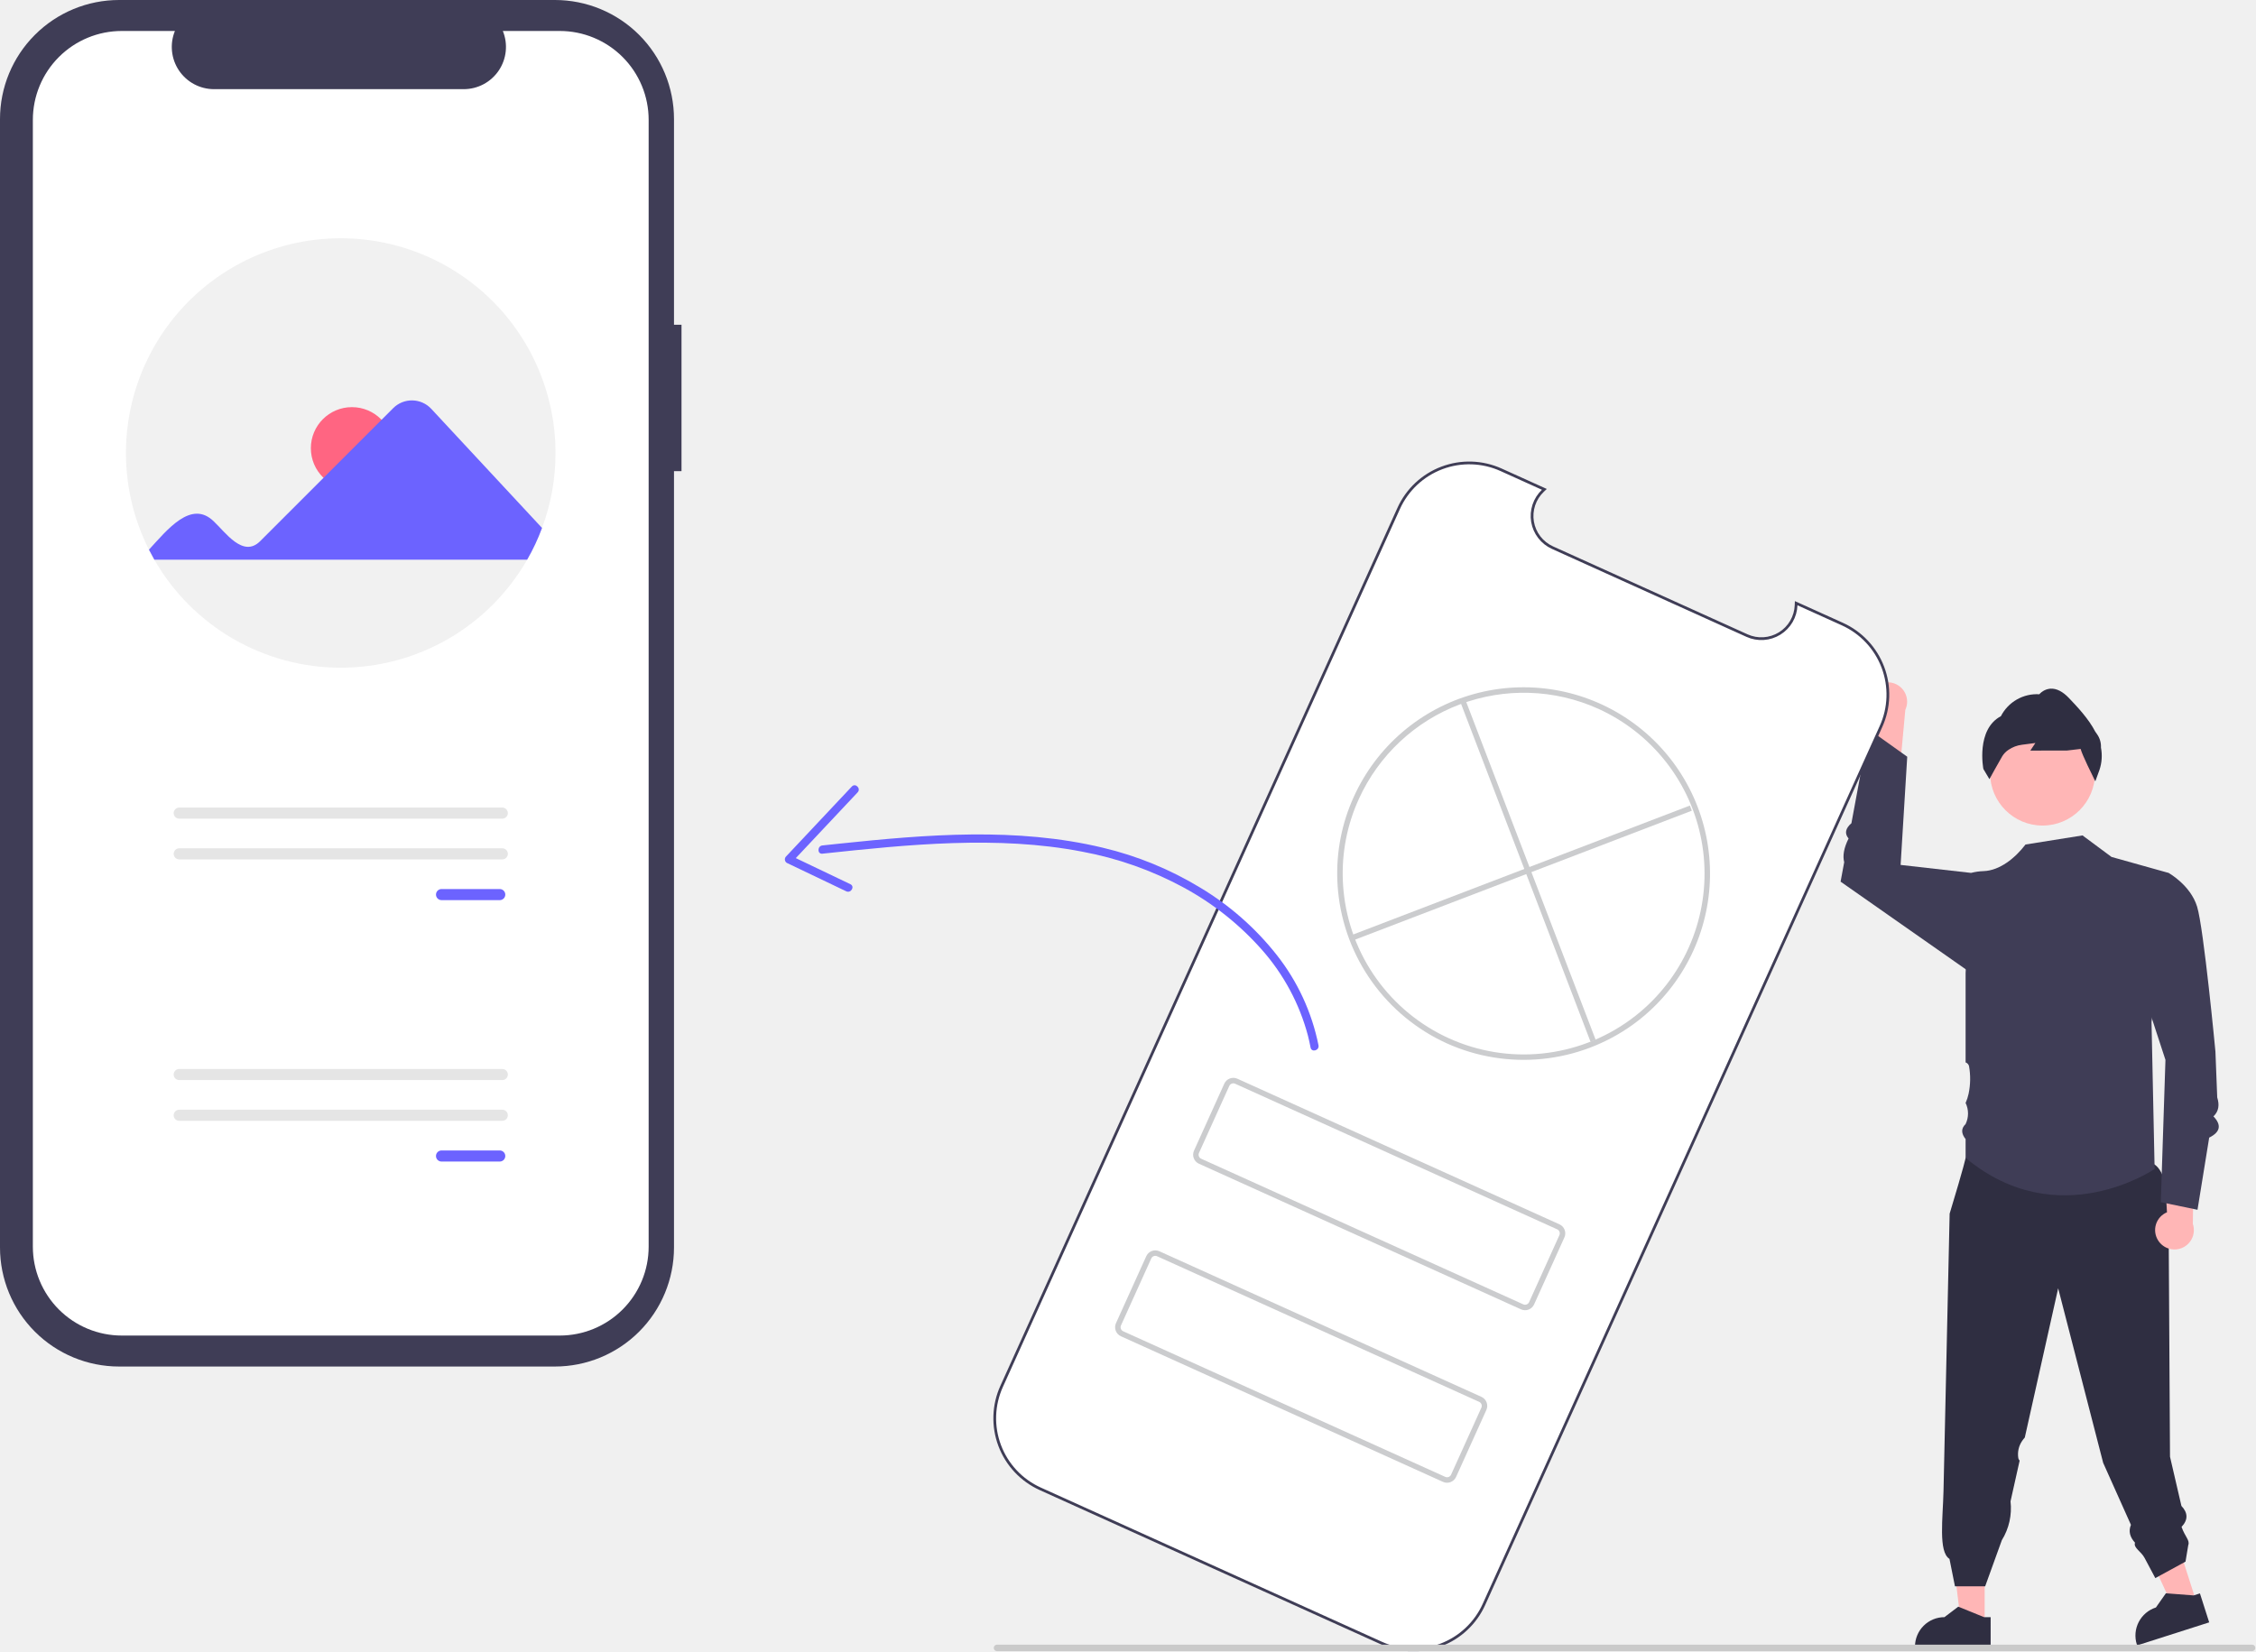
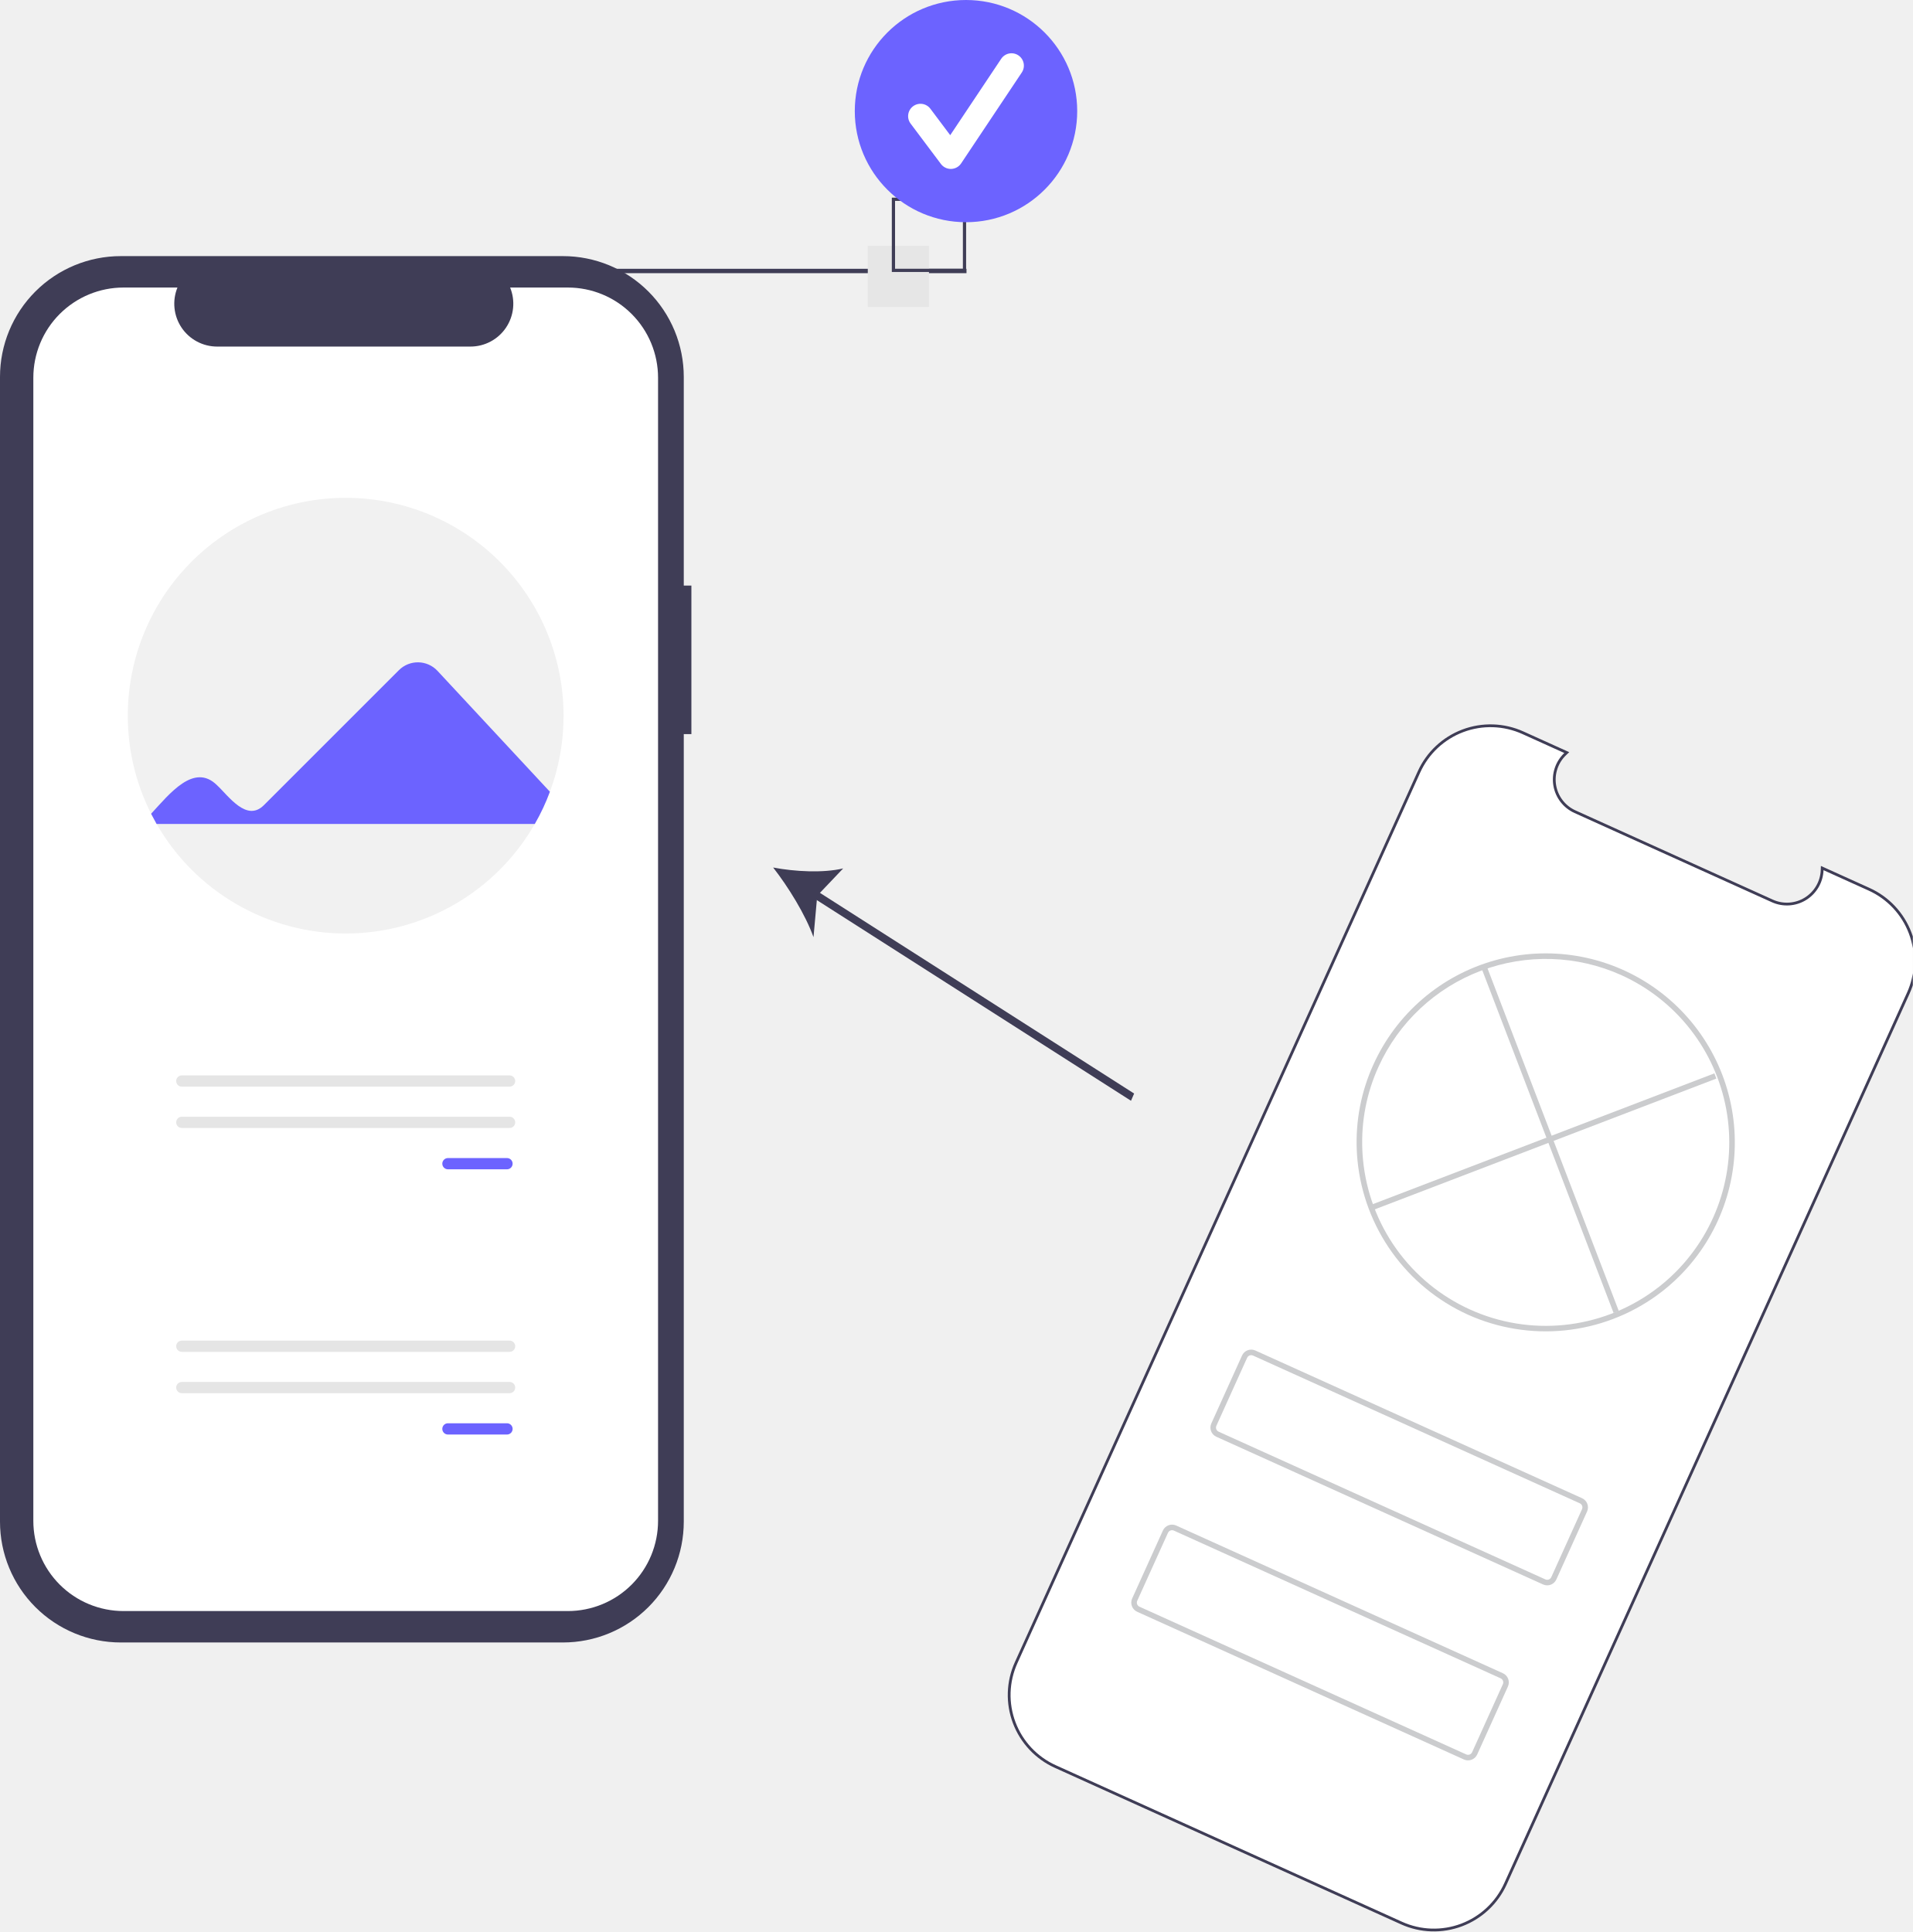
- <svg xmlns="http://www.w3.org/2000/svg" width="822" height="602" viewBox="0 0 822 602" fill="none">
-   <g clip-path="url(#clip0_136_2487)">
-     <path d="M800.344 584.002L792.2 586.607L778.279 556.436L790.298 552.591L800.344 584.002Z" fill="#FFB6B6" />
-     <path d="M804.945 591.232L778.687 599.63L778.581 599.298C777.714 596.587 777.96 593.643 779.263 591.114C780.567 588.584 782.822 586.676 785.532 585.808L789.165 580.635L799.278 581.412L801.57 580.679L804.945 591.232Z" fill="#2F2E41" />
-     <path d="M723.134 592.124H714.584L710.517 559.146H723.135L723.134 592.124Z" fill="#FFB6B6" />
-     <path d="M725.314 600.412L697.746 600.411V600.062C697.746 597.217 698.877 594.487 700.889 592.475C702.901 590.463 705.631 589.332 708.476 589.332L713.513 585.512L722.908 589.333L725.315 589.333L725.314 600.412Z" fill="#2F2E41" />
-     <path d="M682.298 251.324C681.657 252.123 681.199 253.054 680.956 254.05C680.713 255.047 680.692 256.084 680.893 257.089C681.095 258.094 681.514 259.043 682.122 259.869C682.73 260.694 683.512 261.377 684.412 261.868L680.311 286.45L692.148 281.197L694.228 258.658C694.952 257.091 695.077 255.313 694.578 253.661C694.079 252.008 692.991 250.596 691.521 249.692C690.05 248.788 688.299 248.455 686.599 248.755C684.9 249.056 683.369 249.97 682.298 251.324Z" fill="#FFB6B6" />
-     <path d="M790.222 455.247C790.222 455.247 792.217 429.277 785.149 424.454C778.081 419.631 719.809 417.203 719.809 417.203L716.191 421.962C716.191 421.962 715.863 424.184 710.375 442.288L708.14 543.341C707.918 553.193 706.2 565.571 710.315 568.101L712.315 578.101H723.315L729.392 561.289C732.011 557.059 733.127 552.069 732.559 547.126L735.877 532.284C735.645 532.05 735.482 531.757 735.405 531.437C735.03 529.226 735.527 526.955 736.792 525.102C737.085 524.669 737.408 524.257 737.759 523.869L749.916 469.487L766.315 533.101L776.436 555.697C775.441 558.066 776.102 560.212 777.916 562.203C777.242 564.055 780.155 565.356 781.405 567.751L785.315 575.101L796.315 569.101L797.315 563.101C797.981 561.322 796.19 560.143 794.87 556.447C797.333 553.832 797.199 551.285 794.825 548.797L790.667 530.866L790.619 522.646L790.567 513.86L790.222 455.247Z" fill="#2F2E41" />
-     <path d="M744.229 300.854C754.783 300.854 763.338 292.298 763.338 281.745C763.338 271.191 754.783 262.636 744.229 262.636C733.676 262.636 725.12 271.191 725.12 281.745C725.12 292.298 733.676 300.854 744.229 300.854Z" fill="#FFB6B6" />
-     <path d="M763.454 284.736L763.138 284.105C762.65 283.129 758.61 275.015 758.102 272.929L753.017 273.527L739.775 273.529L741.615 270.769L736.75 271.404C734.972 271.62 733.272 272.261 731.793 273.272C730.886 273.875 730.119 274.666 729.545 275.591C727.807 278.566 725.152 283.434 725.125 283.483L724.871 283.948L722.665 280.237C722.636 280.093 719.902 265.832 729.052 260.996C730.357 258.448 732.375 256.335 734.861 254.916C737.347 253.497 740.193 252.834 743.05 253.007C744.095 251.816 745.567 251.084 747.147 250.97C749.318 250.857 751.571 251.997 753.834 254.373C756.839 257.529 760.956 261.851 763.446 266.65L764.132 267.63C765.108 269.032 765.591 270.719 765.507 272.425C766.035 275.148 765.847 277.962 764.961 280.591L763.454 284.736Z" fill="#2F2E41" />
-     <path d="M790.133 318.109L769.363 312.293L758.789 304.449L738.018 307.763L737.928 307.88C734.291 312.604 728.685 317.271 722.726 317.457C721.193 317.507 719.67 317.726 718.184 318.109L716.19 354.569V387.168C716.502 387.272 716.781 387.456 717.001 387.7C717.22 387.944 717.374 388.24 717.446 388.561C718.031 391.884 717.976 395.288 717.283 398.591C717.037 399.743 716.671 400.865 716.19 401.94C716.77 403.14 717.071 404.456 717.071 405.789C717.071 407.121 716.77 408.437 716.19 409.637C714.415 411.329 714.644 413.174 716.19 415.117V421.962C749.903 450.09 785.061 426.005 785.061 426.005L783.933 372.464L790.133 318.109Z" fill="#3F3D56" />
-     <path d="M722.843 323.117L718.185 318.109L692.512 315.201L694.921 275.771L680.924 265.785L674.585 300.002C672.406 301.888 672.001 303.745 673.554 305.571C671.808 309.061 671.36 311.899 671.953 314.213L670.641 321.296L718.144 354.569L722.843 323.117Z" fill="#3F3D56" />
-     <path d="M786.343 452.048C785.791 451.184 785.434 450.21 785.299 449.194C785.163 448.177 785.252 447.144 785.56 446.165C785.867 445.187 786.385 444.288 787.077 443.532C787.77 442.776 788.619 442.181 789.566 441.788L788.103 416.909L799.315 423.391L798.986 446.024C799.539 447.659 799.474 449.44 798.802 451.03C798.13 452.62 796.899 453.908 795.34 454.651C793.782 455.393 792.005 455.539 790.347 455.059C788.689 454.579 787.264 453.508 786.343 452.048Z" fill="#FFB6B6" />
-     <path d="M782.33 324.331L790.133 318.109C790.133 318.109 798.112 322.51 800.54 330.401C802.968 338.292 807.217 383.211 807.217 383.211L807.872 399.936C808.712 402.589 808.492 404.955 806.492 406.841C809.498 409.951 809.05 412.541 804.943 414.581L800.684 440.877L787.315 438.101L789.007 386.246L778.081 352.861L782.33 324.331Z" fill="#3F3D56" />
-     <path d="M248.315 118.343H245.579V43.384C245.579 37.687 244.457 32.045 242.276 26.782C240.096 21.518 236.9 16.735 232.872 12.707C228.843 8.678 224.061 5.483 218.797 3.302C213.533 1.122 207.892 3.93975e-06 202.195 0H43.384C31.878 -2.38694e-05 20.843 4.571 12.707 12.707C4.571 20.843 2.65216e-05 31.878 0 43.384V454.614C-5.30433e-06 466.12 4.571 477.155 12.707 485.291C20.843 493.427 31.878 497.998 43.384 497.998H202.194C207.892 497.998 213.533 496.876 218.797 494.696C224.06 492.515 228.843 489.32 232.872 485.291C236.9 481.263 240.096 476.48 242.276 471.216C244.456 465.953 245.579 460.311 245.579 454.614V171.7H248.315V118.343Z" fill="#3F3D56" />
-     <path d="M203.945 11.287H183.215C184.168 13.624 184.532 16.16 184.274 18.671C184.017 21.182 183.146 23.591 181.738 25.686C180.33 27.781 178.428 29.498 176.2 30.685C173.973 31.872 171.487 32.493 168.963 32.493H77.983C75.459 32.493 72.973 31.872 70.746 30.685C68.518 29.498 66.616 27.781 65.208 25.686C63.8 23.591 62.929 21.182 62.672 18.671C62.414 16.16 62.778 13.624 63.731 11.287H44.37C35.777 11.287 27.536 14.7 21.46 20.776C15.384 26.852 11.971 35.093 11.971 43.686V454.312C11.971 458.567 12.809 462.78 14.437 466.711C16.065 470.642 18.452 474.213 21.46 477.222C24.469 480.23 28.04 482.617 31.971 484.245C35.902 485.873 40.115 486.711 44.369 486.711H203.945C208.199 486.711 212.412 485.873 216.343 484.245C220.274 482.617 223.846 480.23 226.854 477.222C229.863 474.213 232.249 470.642 233.877 466.711C235.505 462.78 236.343 458.567 236.343 454.312V43.686C236.343 39.431 235.505 35.218 233.877 31.287C232.249 27.357 229.863 23.785 226.854 20.776C223.846 17.768 220.274 15.382 216.343 13.753C212.412 12.125 208.199 11.287 203.945 11.287Z" fill="white" />
-     <path d="M202.41 165.082C202.422 174.41 200.758 183.664 197.499 192.404C196.019 196.407 194.204 200.278 192.072 203.975C185.219 215.934 175.329 225.871 163.404 232.781C151.478 239.692 137.94 243.331 124.157 243.331C110.374 243.331 96.835 239.692 84.91 232.781C72.984 225.871 63.095 215.934 56.242 203.975C55.548 202.773 54.89 201.552 54.268 200.313C48.949 189.762 46.088 178.142 45.901 166.327C45.713 154.512 48.203 142.807 53.185 132.092C58.167 121.377 65.51 111.928 74.665 104.456C83.82 96.984 94.547 91.683 106.043 88.948C117.54 86.214 129.506 86.119 141.044 88.67C152.582 91.221 163.393 96.351 172.665 103.677C181.937 111.002 189.43 120.332 194.582 130.967C199.733 141.602 202.41 153.265 202.41 165.082Z" fill="#F1F1F1" />
-     <path d="M128.226 178.293C136.488 178.293 143.186 171.595 143.186 163.332C143.186 155.07 136.488 148.372 128.226 148.372C119.964 148.372 113.266 155.07 113.266 163.332C113.266 171.595 119.964 178.293 128.226 178.293Z" fill="#FF6582" />
-     <path d="M54.269 200.313C60.86 193.19 69.672 181.881 77.936 190.052C82.084 193.907 88.575 203.459 94.789 197.214L143.311 148.692C144.224 147.79 145.309 147.08 146.501 146.603C147.693 146.126 148.968 145.893 150.251 145.916C151.535 145.939 152.8 146.218 153.974 146.737C155.148 147.256 156.207 148.005 157.087 148.939L197.499 192.404C196.019 196.407 194.204 200.278 192.072 203.975H56.242L54.269 200.313Z" fill="#6C63FF" />
-     <path d="M160.875 323.99C160.339 323.991 159.826 324.205 159.448 324.584C159.07 324.963 158.857 325.476 158.857 326.012C158.857 326.547 159.07 327.061 159.448 327.44C159.826 327.819 160.339 328.032 160.875 328.033H182.089C182.625 328.033 183.139 327.82 183.518 327.441C183.897 327.062 184.11 326.548 184.11 326.012C184.11 325.475 183.897 324.961 183.518 324.582C183.139 324.203 182.625 323.99 182.089 323.99H160.875Z" fill="#6C63FF" />
-     <path d="M65.298 294.297C64.762 294.297 64.248 294.51 63.868 294.889C63.489 295.268 63.276 295.782 63.276 296.318C63.276 296.854 63.489 297.369 63.868 297.748C64.248 298.127 64.762 298.34 65.298 298.34H183.016C183.552 298.34 184.066 298.127 184.445 297.748C184.825 297.369 185.038 296.854 185.038 296.318C185.038 295.782 184.825 295.268 184.445 294.889C184.066 294.51 183.552 294.297 183.016 294.297H65.298Z" fill="#E5E5E5" />
-     <path d="M65.298 309.143C64.763 309.144 64.25 309.358 63.872 309.737C63.494 310.116 63.281 310.629 63.281 311.165C63.281 311.7 63.494 312.214 63.872 312.593C64.25 312.972 64.763 313.185 65.298 313.186H183.016C183.282 313.187 183.546 313.135 183.791 313.034C184.037 312.933 184.261 312.784 184.449 312.596C184.637 312.408 184.786 312.185 184.888 311.94C184.99 311.694 185.042 311.431 185.042 311.165C185.042 310.899 184.99 310.636 184.888 310.39C184.786 310.145 184.637 309.922 184.449 309.734C184.261 309.546 184.037 309.397 183.791 309.296C183.546 309.194 183.282 309.143 183.016 309.143H65.298Z" fill="#E5E5E5" />
-     <path d="M160.874 419.257C160.338 419.257 159.824 419.47 159.445 419.849C159.066 420.228 158.853 420.742 158.853 421.278C158.853 421.814 159.066 422.329 159.445 422.708C159.824 423.087 160.338 423.3 160.874 423.3H182.088C182.624 423.3 183.139 423.087 183.518 422.708C183.897 422.329 184.11 421.814 184.11 421.278C184.11 420.742 183.897 420.228 183.518 419.849C183.139 419.47 182.624 419.257 182.088 419.257H160.874Z" fill="#6C63FF" />
-     <path d="M65.298 389.563C64.762 389.563 64.248 389.776 63.868 390.155C63.489 390.534 63.276 391.048 63.276 391.585C63.276 392.121 63.489 392.635 63.868 393.014C64.248 393.393 64.762 393.606 65.298 393.606H183.016C183.282 393.607 183.545 393.555 183.791 393.454C184.037 393.352 184.26 393.203 184.448 393.016C184.637 392.828 184.786 392.605 184.888 392.359C184.99 392.114 185.042 391.85 185.042 391.585C185.042 391.319 184.99 391.056 184.888 390.81C184.786 390.564 184.637 390.341 184.448 390.154C184.26 389.966 184.037 389.817 183.791 389.716C183.545 389.614 183.282 389.562 183.016 389.563H65.298Z" fill="#E5E5E5" />
-     <path d="M65.298 404.41C64.762 404.41 64.248 404.623 63.868 405.002C63.489 405.381 63.276 405.895 63.276 406.431C63.276 406.968 63.489 407.482 63.868 407.861C64.248 408.24 64.762 408.453 65.298 408.453H183.016C183.552 408.453 184.066 408.24 184.445 407.861C184.825 407.482 185.038 406.968 185.038 406.431C185.038 405.895 184.825 405.381 184.445 405.002C184.066 404.623 183.552 404.41 183.016 404.41H65.298Z" fill="#E5E5E5" />
-     <path d="M655.133 220.128L654.456 219.821L654.428 220.565C654.35 222.64 653.763 224.664 652.719 226.459C651.675 228.254 650.206 229.764 648.44 230.858C646.675 231.951 644.667 232.593 642.595 232.728C640.523 232.862 638.449 232.485 636.557 231.63L565.666 199.575C563.774 198.719 562.121 197.412 560.854 195.767C559.586 194.122 558.743 192.191 558.398 190.143C558.052 188.095 558.216 185.994 558.874 184.025C559.532 182.055 560.664 180.278 562.171 178.849L562.711 178.337L562.033 178.03L546.946 171.209C540.13 168.127 532.369 167.878 525.37 170.519C518.37 173.159 512.707 178.472 509.625 185.288L364.95 505.245C363.423 508.62 362.577 512.263 362.459 515.965C362.34 519.667 362.952 523.356 364.26 526.822C365.567 530.288 367.544 533.462 370.078 536.163C372.613 538.865 375.654 541.041 379.029 542.567L503.369 598.789C510.185 601.872 517.946 602.12 524.946 599.479C531.945 596.839 537.608 591.526 540.69 584.71L685.366 264.753C686.892 261.378 687.738 257.735 687.856 254.033C687.975 250.331 687.363 246.642 686.055 243.176C684.748 239.711 682.771 236.536 680.237 233.835C677.702 231.133 674.661 228.958 671.286 227.431L655.133 220.128Z" fill="white" stroke="#3F3D56" />
-     <path d="M527.177 380.234C516.289 375.289 506.895 367.565 499.938 357.839C492.981 348.113 488.706 336.727 487.544 324.826C487.427 323.646 487.342 322.432 487.292 321.222C486.819 310.61 488.869 300.036 493.276 290.37C497.374 281.318 503.408 273.275 510.954 266.809C518.499 260.343 527.371 255.611 536.944 252.948C546.517 250.285 556.558 249.754 566.359 251.395C576.159 253.035 585.48 256.805 593.665 262.44C601.849 268.076 608.697 275.438 613.726 284.008C618.755 292.578 621.842 302.148 622.77 312.041C623.697 321.934 622.443 331.911 619.095 341.266C615.746 350.622 610.386 359.129 603.392 366.187C600.789 368.823 597.968 371.236 594.96 373.399C585.256 380.386 573.883 384.696 561.984 385.896C550.086 387.096 538.081 385.143 527.177 380.234ZM582.319 258.285C566.386 251.103 548.255 250.535 531.904 256.704C515.552 262.874 502.316 275.277 495.098 291.194C490.821 300.575 488.831 310.837 489.291 321.137C489.339 322.312 489.421 323.487 489.534 324.632C490.644 336.189 494.785 347.249 501.54 356.692C508.295 366.136 517.423 373.628 528.003 378.412C538.582 383.196 550.237 385.102 561.789 383.936C573.341 382.771 584.381 378.576 593.791 371.776C596.709 369.678 599.445 367.337 601.971 364.78C609.459 357.222 615.007 347.965 618.142 337.799C621.278 327.633 621.907 316.859 619.976 306.396C618.046 295.934 613.612 286.094 607.055 277.717C600.498 269.339 592.011 262.672 582.319 258.285Z" fill="#CBCCCE" />
-     <path d="M533.874 254.872L532.006 255.588L579.527 379.645L581.395 378.93L533.874 254.872Z" fill="#CBCCCE" />
-     <path d="M615.727 293.567L491.666 341.08L492.381 342.947L616.442 295.435L615.727 293.567Z" fill="#CBCCCE" />
-     <path d="M554.201 477.161L436.845 424.096C435.975 423.702 435.298 422.978 434.961 422.085C434.624 421.191 434.655 420.2 435.047 419.33L446.087 394.915C446.481 394.045 447.205 393.367 448.098 393.03C448.992 392.693 449.983 392.724 450.854 393.116L568.209 446.181C569.079 446.576 569.757 447.299 570.094 448.193C570.431 449.086 570.4 450.077 570.007 450.948L558.968 475.363C558.573 476.233 557.85 476.911 556.956 477.248C556.063 477.585 555.072 477.554 554.201 477.161ZM450.03 394.939C449.642 394.764 449.201 394.75 448.804 394.9C448.406 395.05 448.085 395.352 447.909 395.739L436.87 420.154C436.695 420.541 436.681 420.982 436.831 421.379C436.981 421.777 437.282 422.099 437.669 422.274L555.025 475.339C555.412 475.514 555.853 475.527 556.251 475.377C556.648 475.227 556.97 474.926 557.145 474.539L568.185 450.124C568.36 449.737 568.374 449.296 568.224 448.898C568.074 448.501 567.772 448.179 567.385 448.004L450.03 394.939Z" fill="#CBCCCE" />
-     <path d="M525.772 540.033L408.417 486.968C407.547 486.573 406.869 485.85 406.532 484.956C406.195 484.063 406.226 483.072 406.618 482.201L417.658 457.786C418.053 456.916 418.776 456.239 419.67 455.901C420.563 455.564 421.554 455.595 422.425 455.988L539.781 509.053C540.65 509.447 541.328 510.171 541.665 511.064C542.002 511.958 541.971 512.949 541.579 513.819L530.539 538.234C530.144 539.104 529.421 539.782 528.527 540.119C527.634 540.456 526.643 540.425 525.772 540.033ZM421.601 457.81C421.213 457.636 420.773 457.622 420.375 457.772C419.978 457.922 419.656 458.223 419.481 458.61L408.441 483.025C408.266 483.412 408.252 483.853 408.402 484.251C408.552 484.648 408.854 484.97 409.241 485.145L526.596 538.21C526.984 538.385 527.424 538.399 527.822 538.249C528.219 538.099 528.541 537.797 528.717 537.41L539.756 512.995C539.931 512.608 539.945 512.167 539.795 511.77C539.645 511.372 539.344 511.05 538.957 510.875L421.601 457.81Z" fill="#CBCCCE" />
-     <path d="M480.415 380.95C478.002 368.929 472.788 357.646 465.198 348.016C457.483 338.238 448.06 329.938 437.385 323.519C426.354 316.82 414.338 311.893 401.779 308.92C386.169 305.17 370.048 303.948 354.027 304.102C337.89 304.258 321.806 305.769 305.769 307.454C303.73 307.668 301.692 307.884 299.654 308.102C297.755 308.305 297.734 311.307 299.654 311.102C315.455 309.415 331.278 307.757 347.169 307.247C362.93 306.741 378.809 307.361 394.32 310.369C407.238 312.766 419.701 317.172 431.256 323.428C442.018 329.258 451.672 336.936 459.775 346.11C467.713 355.077 473.454 365.769 476.542 377.34C476.916 378.799 477.239 380.269 477.522 381.748C477.885 383.642 480.776 382.84 480.415 380.95Z" fill="#6C63FF" />
-     <path d="M310.369 286.634L286.407 312.122C286.248 312.285 286.127 312.483 286.055 312.699C285.982 312.916 285.96 313.146 285.989 313.373C286.018 313.6 286.098 313.817 286.223 314.008C286.348 314.199 286.515 314.36 286.711 314.477L308.329 324.811C310.062 325.64 311.586 323.054 309.843 322.221L288.225 311.887L288.529 314.243L312.491 288.755C313.812 287.349 311.695 285.224 310.369 286.634Z" fill="#6C63FF" />
-     <path d="M820.569 601.733H363.275C362.959 601.733 362.656 601.608 362.433 601.384C362.209 601.161 362.084 600.858 362.084 600.542C362.084 600.227 362.209 599.924 362.433 599.7C362.656 599.477 362.959 599.352 363.275 599.352H820.569C820.884 599.352 821.187 599.477 821.411 599.7C821.634 599.924 821.759 600.227 821.759 600.542C821.759 600.858 821.634 601.161 821.411 601.384C821.187 601.608 820.884 601.733 820.569 601.733Z" fill="#CACACA" />
+ <svg xmlns="http://www.w3.org/2000/svg" width="687" height="694" viewBox="0 0 687 694" fill="none">
+   <g clip-path="url(#clip0_384_538)">
+     <path d="M248.315 210.343H245.579V135.384C245.579 129.687 244.457 124.045 242.276 118.782C240.096 113.518 236.9 108.736 232.872 104.707C228.843 100.678 224.061 97.483 218.797 95.302C213.533 93.122 207.892 92 202.195 92H43.384C31.878 92 20.843 96.571 12.707 104.707C4.571 112.843 2.65216e-05 123.878 0 135.384V546.614C-5.30433e-06 558.12 4.571 569.155 12.707 577.291C20.843 585.427 31.878 589.998 43.384 589.998H202.194C207.892 589.998 213.533 588.876 218.797 586.696C224.06 584.515 228.843 581.32 232.872 577.291C236.9 573.263 240.096 568.48 242.276 563.216C244.456 557.953 245.579 552.311 245.579 546.614V263.7H248.315V210.343Z" fill="#3F3D56" />
+     <path d="M203.945 103.287H183.215C184.168 105.624 184.532 108.16 184.274 110.671C184.017 113.182 183.146 115.591 181.738 117.686C180.33 119.781 178.428 121.498 176.2 122.685C173.973 123.872 171.487 124.493 168.963 124.493H77.983C75.459 124.493 72.973 123.872 70.746 122.685C68.518 121.498 66.616 119.781 65.208 117.686C63.8 115.591 62.929 113.182 62.672 110.671C62.414 108.16 62.778 105.624 63.731 103.287H44.37C35.777 103.287 27.536 106.701 21.46 112.776C15.384 118.852 11.971 127.093 11.971 135.686V546.312C11.971 550.567 12.809 554.78 14.437 558.711C16.065 562.642 18.452 566.213 21.46 569.222C24.469 572.23 28.04 574.617 31.971 576.245C35.902 577.873 40.115 578.711 44.369 578.711H203.945C208.199 578.711 212.412 577.873 216.343 576.245C220.274 574.617 223.846 572.23 226.854 569.222C229.863 566.213 232.249 562.642 233.877 558.711C235.505 554.78 236.343 550.567 236.343 546.312V135.686C236.343 131.431 235.505 127.218 233.877 123.287C232.249 119.357 229.863 115.785 226.854 112.777C223.846 109.768 220.274 107.382 216.343 105.753C212.412 104.125 208.199 103.287 203.945 103.287Z" fill="white" />
+     <path d="M202.41 257.082C202.422 266.41 200.758 275.664 197.499 284.404C196.019 288.407 194.204 292.278 192.072 295.975C185.219 307.934 175.329 317.871 163.404 324.781C151.478 331.692 137.94 335.331 124.157 335.331C110.374 335.331 96.835 331.692 84.91 324.781C72.984 317.871 63.095 307.934 56.242 295.975C55.548 294.773 54.89 293.552 54.268 292.313C48.949 281.762 46.088 270.142 45.901 258.327C45.713 246.512 48.203 234.807 53.185 224.092C58.167 213.377 65.51 203.928 74.665 196.456C83.82 188.984 94.547 183.682 106.043 180.948C117.54 178.214 129.506 178.119 141.044 180.67C152.582 183.221 163.393 188.351 172.665 195.677C181.937 203.002 189.43 212.332 194.582 222.967C199.733 233.602 202.41 245.265 202.41 257.082Z" fill="#F1F1F1" />
+     <path d="M54.269 292.314C60.86 285.19 69.672 273.881 77.936 282.052C82.084 285.907 88.575 295.459 94.789 289.214L143.311 240.692C144.224 239.79 145.309 239.08 146.501 238.603C147.693 238.127 148.968 237.893 150.251 237.916C151.535 237.939 152.8 238.218 153.974 238.737C155.148 239.256 156.207 240.005 157.087 240.939L197.499 284.404C196.019 288.407 194.204 292.278 192.072 295.975H56.242L54.269 292.314Z" fill="#6C63FF" />
+     <path d="M160.875 415.99C160.339 415.991 159.826 416.205 159.448 416.584C159.07 416.963 158.857 417.476 158.857 418.012C158.857 418.547 159.07 419.061 159.448 419.44C159.826 419.819 160.339 420.032 160.875 420.033H182.089C182.625 420.033 183.139 419.82 183.518 419.441C183.897 419.062 184.11 418.548 184.11 418.012C184.11 417.475 183.897 416.961 183.518 416.582C183.139 416.203 182.625 415.99 182.089 415.99H160.875Z" fill="#6C63FF" />
+     <path d="M65.298 386.297C64.762 386.297 64.248 386.51 63.868 386.889C63.489 387.268 63.276 387.782 63.276 388.318C63.276 388.854 63.489 389.369 63.868 389.748C64.248 390.127 64.762 390.34 65.298 390.34H183.016C183.552 390.34 184.066 390.127 184.445 389.748C184.825 389.369 185.038 388.854 185.038 388.318C185.038 387.782 184.825 387.268 184.445 386.889C184.066 386.51 183.552 386.297 183.016 386.297H65.298Z" fill="#E5E5E5" />
+     <path d="M65.298 401.143C64.763 401.144 64.25 401.358 63.872 401.737C63.494 402.116 63.281 402.629 63.281 403.165C63.281 403.7 63.494 404.214 63.872 404.593C64.25 404.972 64.763 405.185 65.298 405.186H183.016C183.282 405.187 183.546 405.135 183.791 405.034C184.037 404.933 184.261 404.784 184.449 404.596C184.637 404.408 184.786 404.185 184.888 403.94C184.99 403.694 185.042 403.431 185.042 403.165C185.042 402.899 184.99 402.636 184.888 402.39C184.786 402.145 184.637 401.922 184.449 401.734C184.261 401.546 184.037 401.397 183.791 401.296C183.546 401.194 183.282 401.143 183.016 401.143H65.298Z" fill="#E5E5E5" />
+     <path d="M160.874 511.257C160.338 511.257 159.824 511.47 159.445 511.849C159.066 512.228 158.853 512.742 158.853 513.278C158.853 513.814 159.066 514.329 159.445 514.708C159.824 515.087 160.338 515.3 160.874 515.3H182.088C182.624 515.3 183.139 515.087 183.518 514.708C183.897 514.329 184.11 513.814 184.11 513.278C184.11 512.742 183.897 512.228 183.518 511.849C183.139 511.47 182.624 511.257 182.088 511.257H160.874Z" fill="#6C63FF" />
+     <path d="M65.298 481.563C64.762 481.563 64.248 481.776 63.868 482.155C63.489 482.534 63.276 483.048 63.276 483.585C63.276 484.121 63.489 484.635 63.868 485.014C64.248 485.393 64.762 485.606 65.298 485.606H183.016C183.282 485.607 183.545 485.555 183.791 485.454C184.037 485.352 184.26 485.203 184.448 485.016C184.637 484.828 184.786 484.605 184.888 484.359C184.99 484.114 185.042 483.85 185.042 483.585C185.042 483.319 184.99 483.056 184.888 482.81C184.786 482.564 184.637 482.341 184.448 482.154C184.26 481.966 184.037 481.817 183.791 481.716C183.545 481.614 183.282 481.562 183.016 481.563H65.298Z" fill="#E5E5E5" />
+     <path d="M65.298 496.41C64.762 496.41 64.248 496.623 63.868 497.002C63.489 497.381 63.276 497.895 63.276 498.431C63.276 498.968 63.489 499.482 63.868 499.861C64.248 500.24 64.762 500.453 65.298 500.453H183.016C183.552 500.453 184.066 500.24 184.445 499.861C184.825 499.482 185.038 498.968 185.038 498.431C185.038 497.895 184.825 497.381 184.445 497.002C184.066 496.623 183.552 496.41 183.016 496.41H65.298Z" fill="#E5E5E5" />
+     <path d="M655.133 312.128L654.456 311.821L654.428 312.565C654.35 314.64 653.763 316.664 652.719 318.459C651.675 320.254 650.206 321.764 648.44 322.858C646.675 323.951 644.667 324.593 642.595 324.728C640.523 324.862 638.449 324.485 636.557 323.63L565.666 291.575C563.774 290.719 562.121 289.412 560.854 287.767C559.586 286.122 558.743 284.191 558.398 282.143C558.052 280.095 558.216 277.994 558.874 276.025C559.532 274.055 560.664 272.278 562.171 270.849L562.711 270.337L562.033 270.03L546.946 263.209C540.13 260.127 532.369 259.878 525.37 262.519C518.37 265.159 512.707 270.472 509.625 277.288L364.95 597.245C363.423 600.62 362.577 604.263 362.459 607.965C362.34 611.667 362.952 615.356 364.26 618.822C365.567 622.288 367.544 625.462 370.078 628.163C372.613 630.865 375.654 633.041 379.029 634.567L503.369 690.789C510.185 693.871 517.946 694.12 524.946 691.479C531.945 688.839 537.608 683.526 540.69 676.71L685.366 356.753C686.892 353.378 687.738 349.735 687.856 346.033C687.975 342.331 687.363 338.642 686.055 335.176C684.748 331.711 682.771 328.536 680.237 325.835C677.702 323.133 674.661 320.958 671.286 319.431L655.133 312.128Z" fill="white" stroke="#3F3D56" />
+     <path d="M527.177 472.234C516.289 467.289 506.895 459.565 499.938 449.839C492.981 440.113 488.706 428.727 487.544 416.826C487.427 415.646 487.342 414.432 487.292 413.222C486.819 402.61 488.869 392.036 493.276 382.37C497.374 373.318 503.408 365.275 510.954 358.809C518.499 352.343 527.371 347.611 536.944 344.948C546.517 342.285 556.558 341.754 566.359 343.395C576.159 345.035 585.48 348.805 593.665 354.44C601.849 360.076 608.697 367.438 613.726 376.008C618.755 384.578 621.842 394.148 622.77 404.041C623.697 413.934 622.443 423.911 619.095 433.266C615.746 442.622 610.386 451.129 603.392 458.187C600.789 460.823 597.968 463.236 594.96 465.399C585.256 472.386 573.883 476.696 561.984 477.896C550.086 479.096 538.081 477.143 527.177 472.234ZM582.319 350.285C566.386 343.103 548.255 342.535 531.904 348.704C515.552 354.874 502.316 367.277 495.098 383.194C490.821 392.575 488.831 402.837 489.291 413.137C489.339 414.312 489.421 415.487 489.534 416.632C490.644 428.189 494.785 439.249 501.54 448.692C508.295 458.136 517.423 465.628 528.003 470.412C538.582 475.196 550.237 477.102 561.789 475.936C573.341 474.771 584.381 470.576 593.791 463.776C596.709 461.678 599.445 459.337 601.971 456.78C609.459 449.222 615.007 439.965 618.142 429.799C621.278 419.633 621.907 408.859 619.976 398.396C618.046 387.934 613.612 378.094 607.055 369.717C600.498 361.339 592.011 354.672 582.319 350.285Z" fill="#CBCCCE" />
+     <path d="M533.874 346.872L532.006 347.588L579.527 471.645L581.395 470.93L533.874 346.872Z" fill="#CBCCCE" />
+     <path d="M615.727 385.567L491.666 433.08L492.381 434.947L616.442 387.435L615.727 385.567Z" fill="#CBCCCE" />
+     <path d="M554.201 569.161L436.845 516.096C435.975 515.702 435.298 514.978 434.961 514.085C434.624 513.191 434.655 512.2 435.047 511.33L446.087 486.915C446.481 486.045 447.205 485.367 448.098 485.03C448.992 484.693 449.983 484.724 450.854 485.116L568.209 538.181C569.079 538.576 569.757 539.299 570.094 540.193C570.431 541.086 570.4 542.077 570.007 542.948L558.968 567.363C558.573 568.233 557.85 568.911 556.956 569.248C556.063 569.585 555.072 569.554 554.201 569.161ZM450.03 486.939C449.642 486.764 449.201 486.75 448.804 486.9C448.406 487.05 448.085 487.352 447.909 487.739L436.87 512.154C436.695 512.541 436.681 512.982 436.831 513.379C436.981 513.777 437.282 514.099 437.669 514.274L555.025 567.339C555.412 567.514 555.853 567.527 556.251 567.377C556.648 567.227 556.97 566.926 557.145 566.539L568.185 542.124C568.36 541.737 568.374 541.296 568.224 540.898C568.074 540.501 567.772 540.179 567.385 540.004L450.03 486.939Z" fill="#CBCCCE" />
+     <path d="M525.772 632.033L408.417 578.968C407.547 578.573 406.869 577.85 406.532 576.956C406.195 576.063 406.226 575.072 406.618 574.201L417.658 549.786C418.053 548.916 418.776 548.239 419.67 547.901C420.563 547.564 421.554 547.595 422.425 547.988L539.781 601.053C540.65 601.447 541.328 602.171 541.665 603.064C542.002 603.958 541.971 604.949 541.579 605.819L530.539 630.234C530.144 631.104 529.421 631.782 528.527 632.119C527.634 632.456 526.643 632.425 525.772 632.033ZM421.601 549.81C421.213 549.636 420.773 549.622 420.375 549.772C419.978 549.922 419.656 550.223 419.481 550.61L408.441 575.025C408.266 575.412 408.252 575.853 408.402 576.251C408.552 576.648 408.854 576.97 409.241 577.145L526.596 630.21C526.984 630.385 527.424 630.399 527.822 630.249C528.219 630.099 528.541 629.797 528.717 629.41L539.756 604.995C539.931 604.608 539.945 604.167 539.795 603.77C539.645 603.372 539.344 603.05 538.957 602.875L421.601 549.81Z" fill="#CBCCCE" />
+     <path d="M407.325 392.815L292.23 319.286L291.11 321.884L406.204 395.412L407.325 392.815Z" fill="#3F3D56" />
+     <path d="M277.682 311.626C285.448 313.099 295.634 313.653 302.833 311.946L293.513 321.745L292.172 336.64C289.242 328.459 283.087 318.568 277.682 311.626Z" fill="#3F3D56" />
  </g>
+   <path d="M347.119 96.555H147V98.126H347.119V96.555Z" fill="#3F3D56" />
+   <path d="M333.643 88.276H311.669V110.264H333.643V88.276Z" fill="#E6E6E6" />
+   <path d="M346.984 97.7H320.302V71H346.984V97.7ZM321.462 96.539H345.824V72.161H321.462V96.539Z" fill="#3F3D56" />
+   <path d="M346.941 79.819C368.999 79.819 386.881 61.95 386.881 39.909C386.881 17.868 368.999 0 346.941 0C324.882 0 307 17.868 307 39.909C307 61.95 324.882 79.819 346.941 79.819Z" fill="#6C63FF" />
+   <path d="M341.491 60.68C340.801 60.68 340.121 60.52 339.504 60.211C338.887 59.903 338.351 59.456 337.937 58.904L327.041 44.387C326.691 43.92 326.436 43.389 326.291 42.825C326.146 42.26 326.115 41.672 326.197 41.095C326.28 40.518 326.475 39.963 326.772 39.461C327.07 38.96 327.463 38.521 327.93 38.172C328.396 37.822 328.927 37.567 329.493 37.423C330.058 37.278 330.646 37.246 331.224 37.328C331.801 37.411 332.357 37.606 332.859 37.903C333.361 38.2 333.799 38.593 334.149 39.06L341.278 48.557L359.588 21.114C359.911 20.629 360.327 20.212 360.812 19.888C361.297 19.563 361.841 19.337 362.413 19.223C362.985 19.108 363.575 19.108 364.147 19.221C364.719 19.334 365.264 19.559 365.75 19.882C366.235 20.206 366.652 20.621 366.977 21.106C367.302 21.59 367.527 22.134 367.642 22.706C367.756 23.278 367.757 23.866 367.643 24.438C367.53 25.01 367.305 25.554 366.981 26.04L345.188 58.703C344.794 59.294 344.264 59.782 343.642 60.125C343.02 60.469 342.325 60.659 341.615 60.679C341.574 60.679 341.532 60.68 341.491 60.68Z" fill="white" />
  <defs>
-     <clipPath id="clip0_136_2487">
-       <rect width="821.759" height="601.733" fill="white" />
+     <clipPath id="clip0_384_538">
+       <rect width="687" height="602" fill="white" transform="translate(0 92)" />
    </clipPath>
  </defs>
</svg>
